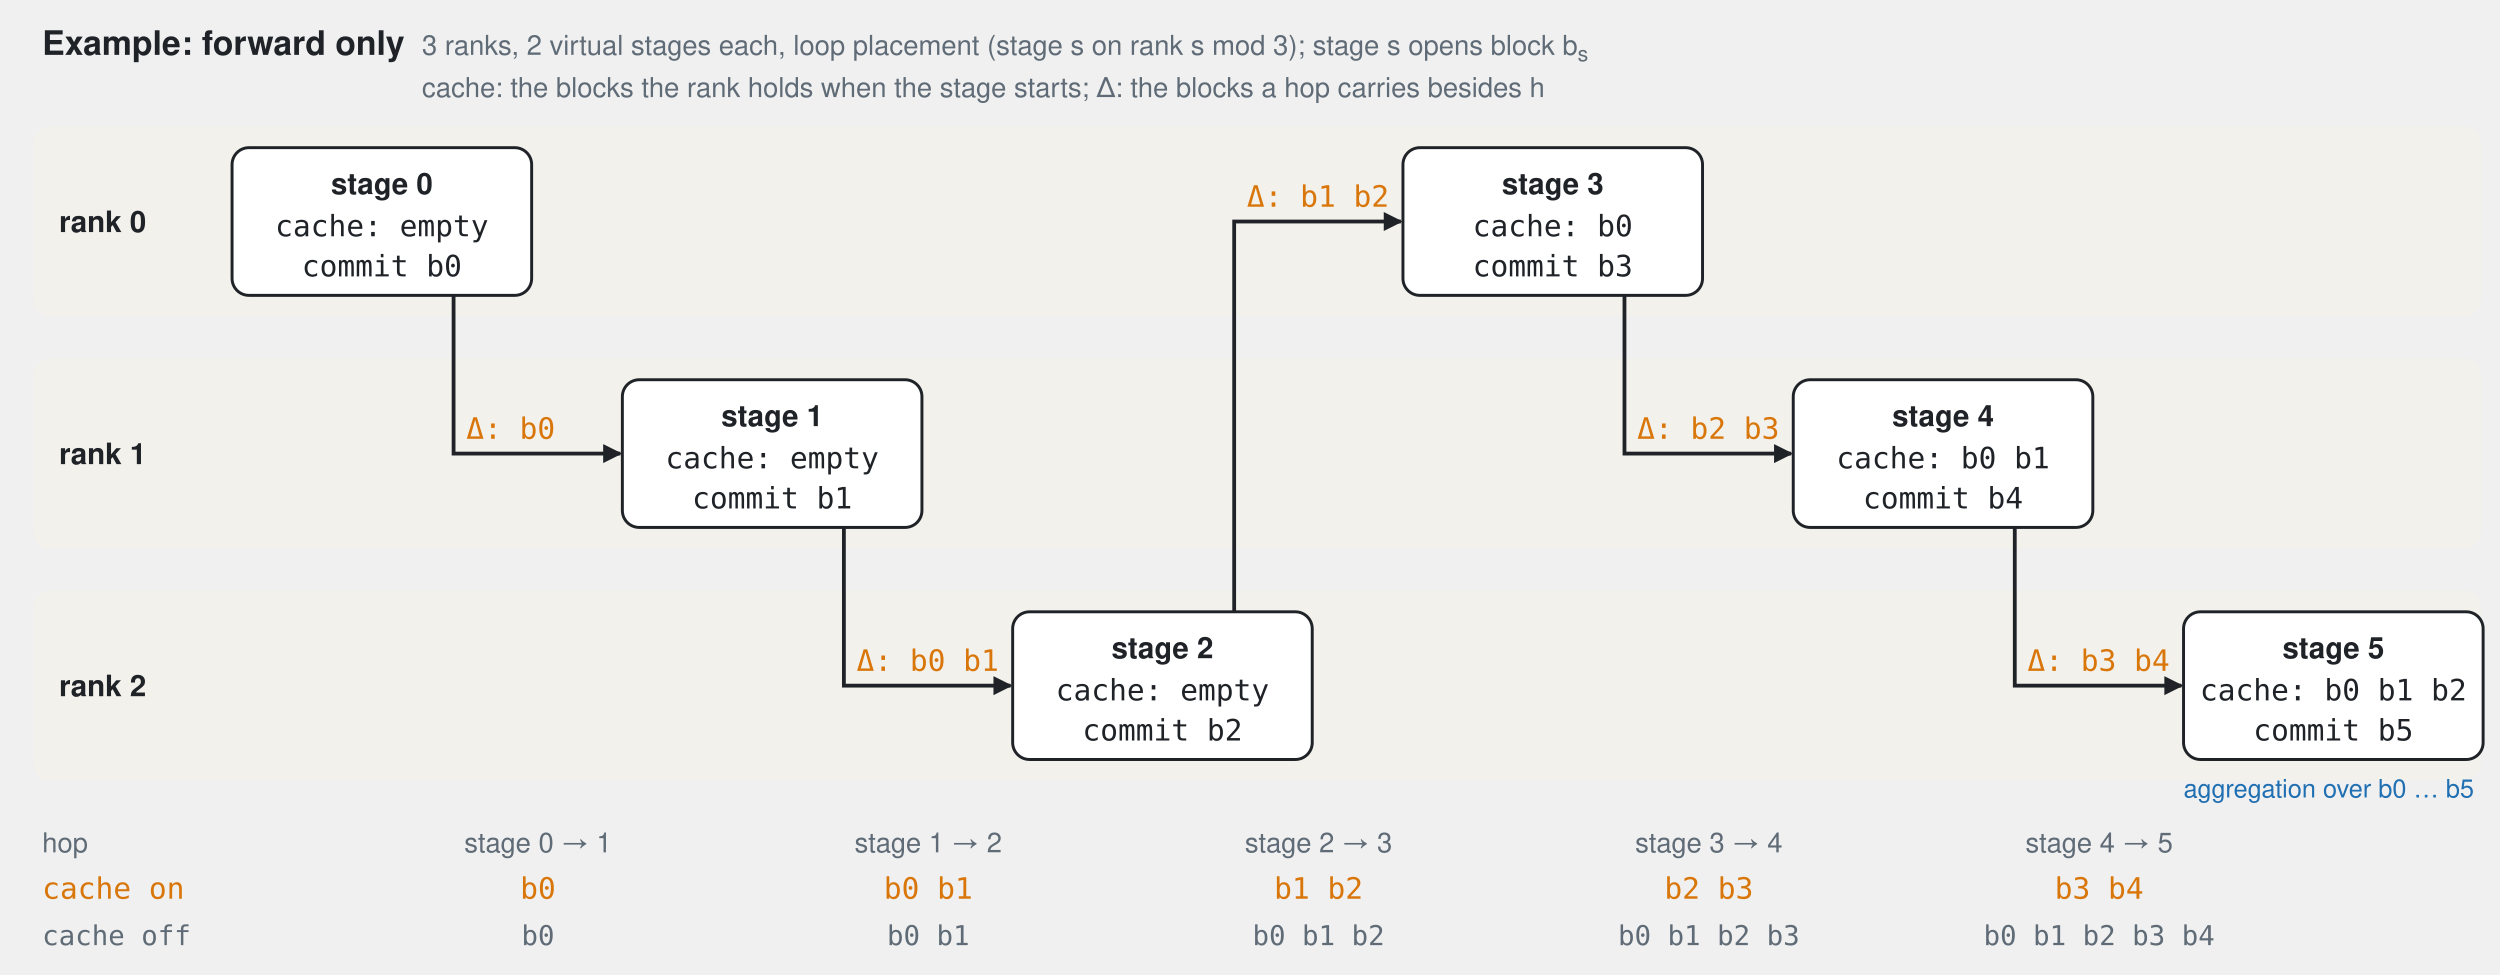
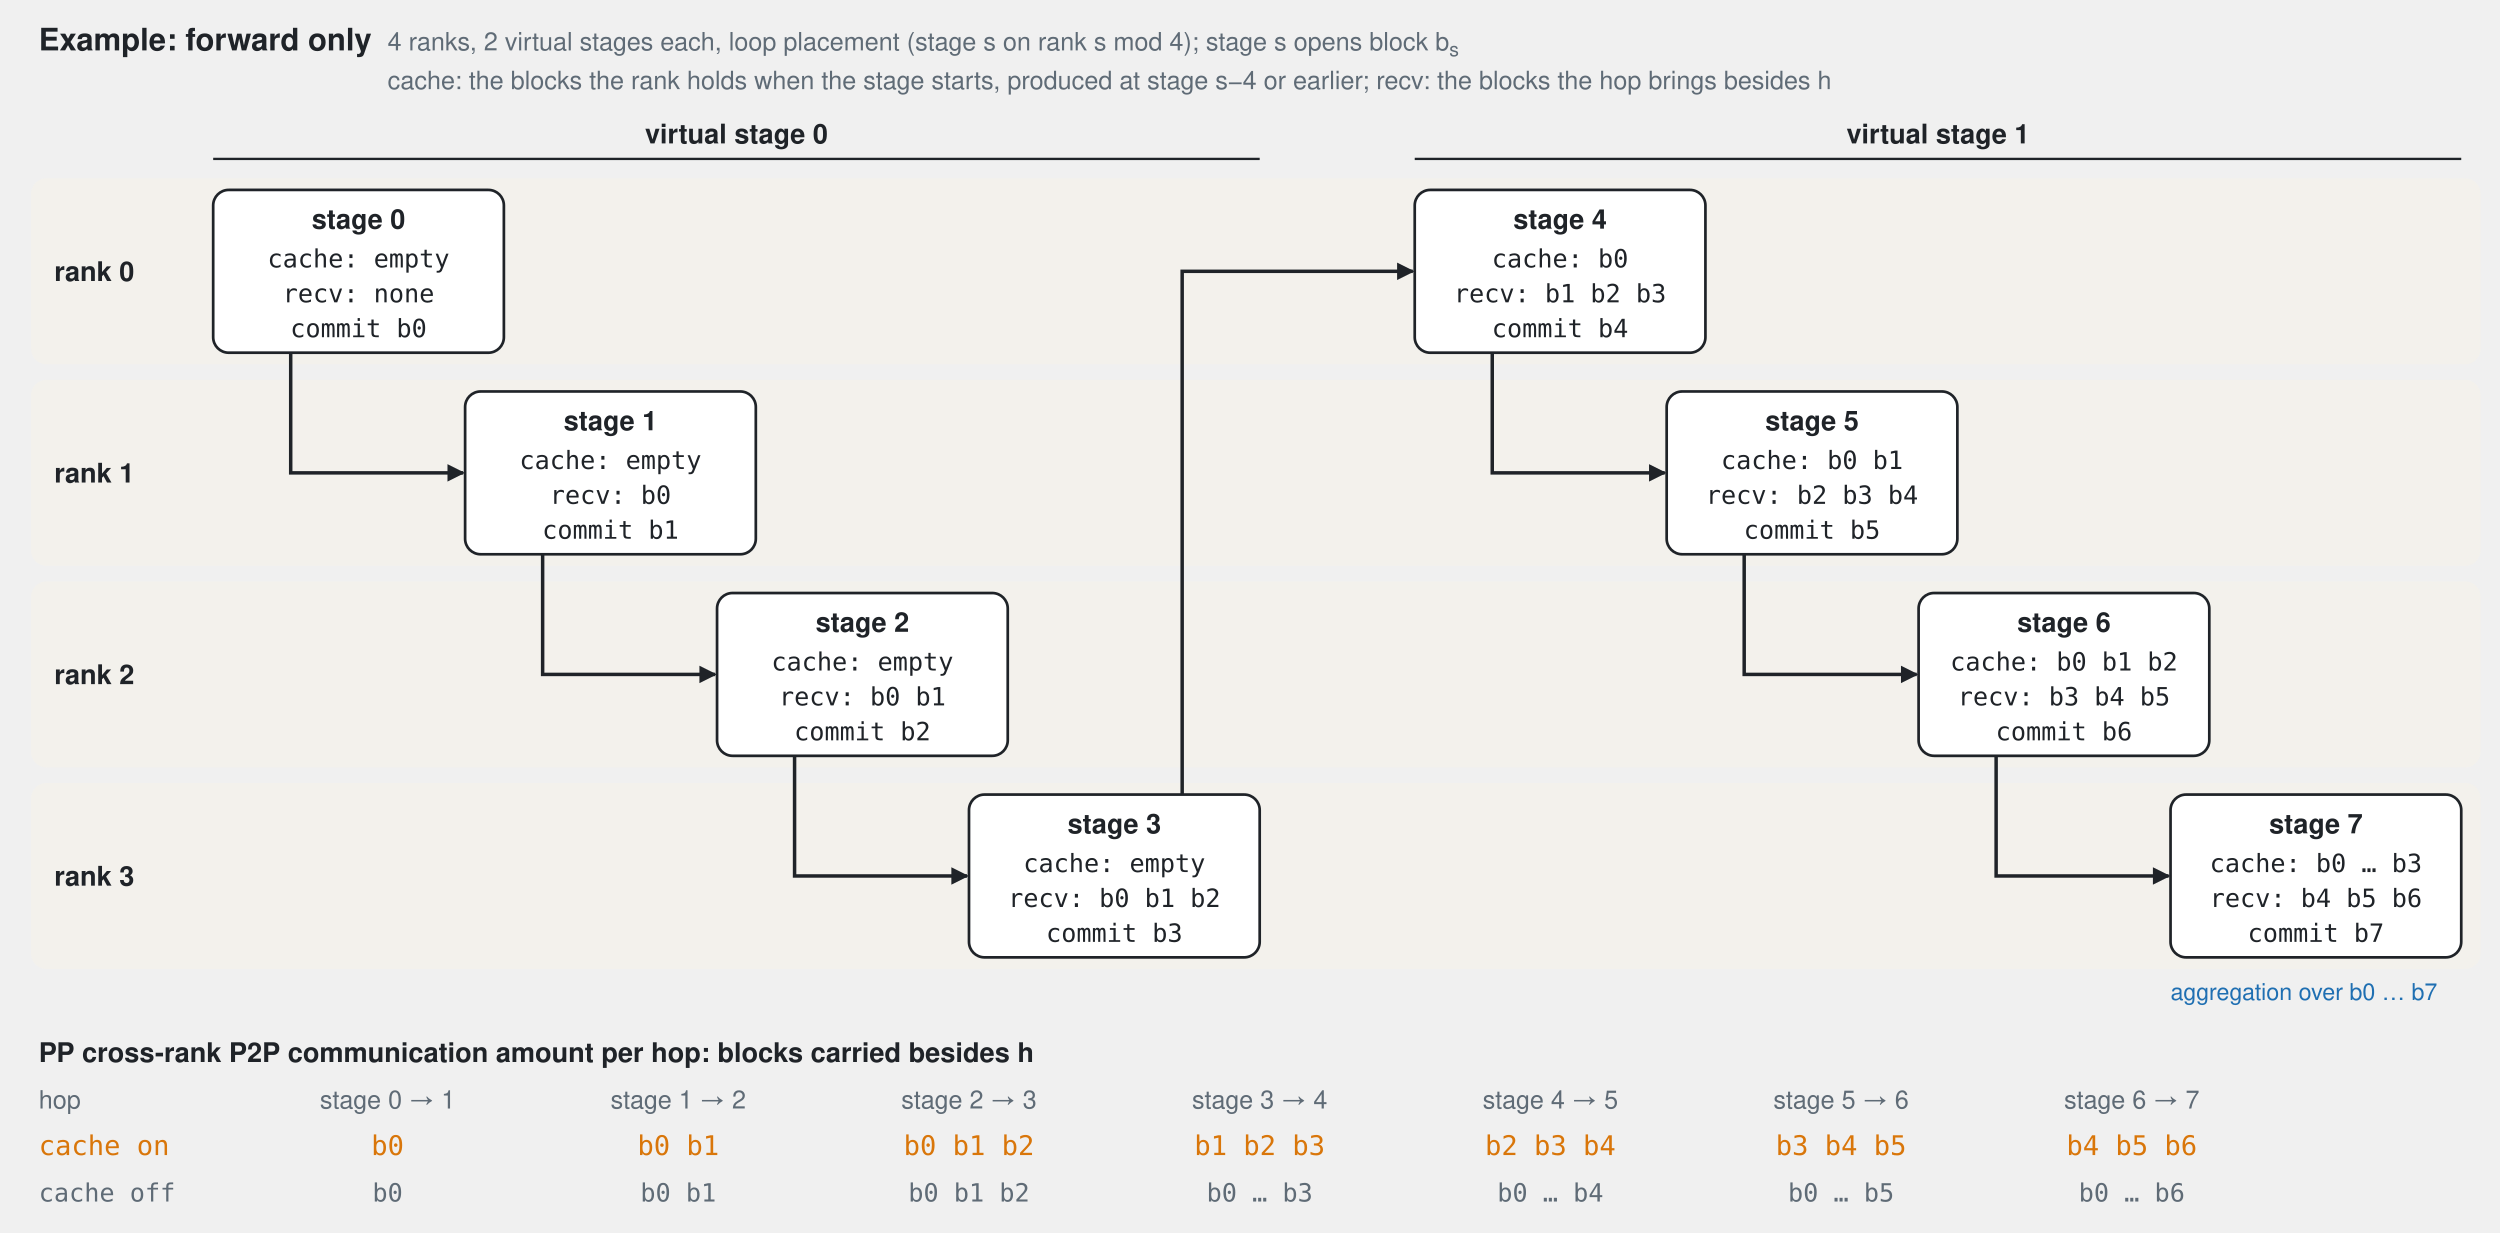
- <svg xmlns="http://www.w3.org/2000/svg" font-family="Segoe UI, Helvetica Neue, Helvetica, Arial, sans-serif" font-size="13" viewBox="0 0 1185 462" role="img" aria-label="Forward-only example: three ranks with two virtual stages each in loop placement, the blocks each rank holds at every stage and the blocks every hop carries">
+ <svg xmlns="http://www.w3.org/2000/svg" font-family="Segoe UI, Helvetica Neue, Helvetica, Arial, sans-serif" font-size="13" viewBox="0 0 1290 636" role="img" aria-label="Forward-only example: four ranks with two virtual stages each in loop placement, the blocks each rank holds when each stage starts, the blocks each hop brings, and the per-hop P2P volume with the cache on and off">
  <defs>
    <marker id="xmf" viewBox="0 0 10 10" refX="9" refY="5" markerWidth="9" markerHeight="9" markerUnits="userSpaceOnUse" orient="auto-start-reverse">
      <path d="M0,0 L10,5 L0,10 z" fill="#1f2328" />
    </marker>
  </defs>
  <text x="20" y="26" class="title" fill="#1f2328" font-size="16" font-weight="600">Example: forward only</text>
-   <text x="200" y="26" class="sub" fill="#5f6b76">3 ranks, 2 virtual stages each, loop placement (stage s on rank s mod 3); stage s opens block b<tspan dy="3" font-size="10">s</tspan>
+   <text x="200" y="26" class="sub" fill="#5f6b76">4 ranks, 2 virtual stages each, loop placement (stage s on rank s mod 4); stage s opens block b<tspan dy="3" font-size="10">s</tspan>
  </text>
-   <text x="200" y="46" class="sub" fill="#5f6b76">cache: the blocks the rank holds when the stage starts; Δ: the blocks a hop carries besides h</text>
-   <rect x="16" y="60" width="1160" height="90" rx="8" class="band" fill="#f3f1ec" />
-   <text x="28" y="110" class="t" fill="#1f2328" font-size="14" font-weight="600">rank 0</text>
-   <rect x="16" y="170" width="1160" height="90" rx="8" class="band" fill="#f3f1ec" />
-   <text x="28" y="220" class="t" fill="#1f2328" font-size="14" font-weight="600">rank 1</text>
-   <rect x="16" y="280" width="1160" height="90" rx="8" class="band" fill="#f3f1ec" />
-   <text x="28" y="330" class="t" fill="#1f2328" font-size="14" font-weight="600">rank 2</text>
-   <rect x="110" y="70" width="142" height="70" rx="8" class="ent" fill="#ffffff" stroke="#1f2328" stroke-width="1.4" />
-   <text x="181" y="92" text-anchor="middle" class="t" fill="#1f2328" font-size="14" font-weight="600">stage 0</text>
-   <text x="181" y="112" text-anchor="middle" class="sym" fill="#1f2328" font-family="Consolas, Menlo, DejaVu Sans Mono, monospace" font-size="14">cache: empty</text>
-   <text x="181" y="131" text-anchor="middle" class="sym" fill="#1f2328" font-family="Consolas, Menlo, DejaVu Sans Mono, monospace" font-size="14">commit b0</text>
-   <rect x="295" y="180" width="142" height="70" rx="8" class="ent" fill="#ffffff" stroke="#1f2328" stroke-width="1.4" />
-   <text x="366" y="202" text-anchor="middle" class="t" fill="#1f2328" font-size="14" font-weight="600">stage 1</text>
-   <text x="366" y="222" text-anchor="middle" class="sym" fill="#1f2328" font-family="Consolas, Menlo, DejaVu Sans Mono, monospace" font-size="14">cache: empty</text>
-   <text x="366" y="241" text-anchor="middle" class="sym" fill="#1f2328" font-family="Consolas, Menlo, DejaVu Sans Mono, monospace" font-size="14">commit b1</text>
-   <rect x="480" y="290" width="142" height="70" rx="8" class="ent" fill="#ffffff" stroke="#1f2328" stroke-width="1.4" />
-   <text x="551" y="312" text-anchor="middle" class="t" fill="#1f2328" font-size="14" font-weight="600">stage 2</text>
-   <text x="551" y="332" text-anchor="middle" class="sym" fill="#1f2328" font-family="Consolas, Menlo, DejaVu Sans Mono, monospace" font-size="14">cache: empty</text>
-   <text x="551" y="351" text-anchor="middle" class="sym" fill="#1f2328" font-family="Consolas, Menlo, DejaVu Sans Mono, monospace" font-size="14">commit b2</text>
-   <rect x="665" y="70" width="142" height="70" rx="8" class="ent" fill="#ffffff" stroke="#1f2328" stroke-width="1.4" />
-   <text x="736" y="92" text-anchor="middle" class="t" fill="#1f2328" font-size="14" font-weight="600">stage 3</text>
-   <text x="736" y="112" text-anchor="middle" class="sym" fill="#1f2328" font-family="Consolas, Menlo, DejaVu Sans Mono, monospace" font-size="14">cache: b0</text>
-   <text x="736" y="131" text-anchor="middle" class="sym" fill="#1f2328" font-family="Consolas, Menlo, DejaVu Sans Mono, monospace" font-size="14">commit b3</text>
-   <rect x="850" y="180" width="142" height="70" rx="8" class="ent" fill="#ffffff" stroke="#1f2328" stroke-width="1.4" />
-   <text x="921" y="202" text-anchor="middle" class="t" fill="#1f2328" font-size="14" font-weight="600">stage 4</text>
-   <text x="921" y="222" text-anchor="middle" class="sym" fill="#1f2328" font-family="Consolas, Menlo, DejaVu Sans Mono, monospace" font-size="14">cache: b0 b1</text>
-   <text x="921" y="241" text-anchor="middle" class="sym" fill="#1f2328" font-family="Consolas, Menlo, DejaVu Sans Mono, monospace" font-size="14">commit b4</text>
-   <rect x="1035" y="290" width="142" height="70" rx="8" class="ent" fill="#ffffff" stroke="#1f2328" stroke-width="1.4" />
-   <text x="1106" y="312" text-anchor="middle" class="t" fill="#1f2328" font-size="14" font-weight="600">stage 5</text>
-   <text x="1106" y="332" text-anchor="middle" class="sym" fill="#1f2328" font-family="Consolas, Menlo, DejaVu Sans Mono, monospace" font-size="14">cache: b0 b1 b2</text>
-   <text x="1106" y="351" text-anchor="middle" class="sym" fill="#1f2328" font-family="Consolas, Menlo, DejaVu Sans Mono, monospace" font-size="14">commit b5</text>
-   <polyline points="215,140 215,215 294,215" class="fwd" fill="none" stroke="#1f2328" stroke-width="1.8" marker-end="url(#xmf)" />
-   <text x="221" y="208" class="lf" fill="#d9760a" font-family="Consolas, Menlo, DejaVu Sans Mono, monospace" font-size="14">Δ: b0</text>
-   <polyline points="400,250 400,325 479,325" class="fwd" fill="none" stroke="#1f2328" stroke-width="1.8" marker-end="url(#xmf)" />
-   <text x="406" y="318" class="lf" fill="#d9760a" font-family="Consolas, Menlo, DejaVu Sans Mono, monospace" font-size="14">Δ: b0 b1</text>
-   <polyline points="585,290 585,105 664,105" class="fwd" fill="none" stroke="#1f2328" stroke-width="1.8" marker-end="url(#xmf)" />
-   <text x="591" y="98" class="lf" fill="#d9760a" font-family="Consolas, Menlo, DejaVu Sans Mono, monospace" font-size="14">Δ: b1 b2</text>
-   <polyline points="770,140 770,215 849,215" class="fwd" fill="none" stroke="#1f2328" stroke-width="1.8" marker-end="url(#xmf)" />
-   <text x="776" y="208" class="lf" fill="#d9760a" font-family="Consolas, Menlo, DejaVu Sans Mono, monospace" font-size="14">Δ: b2 b3</text>
-   <polyline points="955,250 955,325 1034,325" class="fwd" fill="none" stroke="#1f2328" stroke-width="1.8" marker-end="url(#xmf)" />
-   <text x="961" y="318" class="lf" fill="#d9760a" font-family="Consolas, Menlo, DejaVu Sans Mono, monospace" font-size="14">Δ: b3 b4</text>
-   <text x="1035" y="378" class="note" fill="#1f6fb2" font-size="12">aggregation over b0 … b5</text>
-   <text x="20" y="404" class="sub" fill="#5f6b76">hop</text>
-   <text x="20" y="426" class="lf" fill="#d9760a" font-family="Consolas, Menlo, DejaVu Sans Mono, monospace" font-size="14">cache on</text>
-   <text x="20" y="448" class="off" fill="#5f6b76" font-family="Consolas, Menlo, DejaVu Sans Mono, monospace">cache off</text>
-   <text x="255" y="404" text-anchor="middle" class="sub" fill="#5f6b76">stage 0 → 1</text>
-   <text x="255" y="426" text-anchor="middle" class="lf" fill="#d9760a" font-family="Consolas, Menlo, DejaVu Sans Mono, monospace" font-size="14">b0</text>
-   <text x="255" y="448" text-anchor="middle" class="off" fill="#5f6b76" font-family="Consolas, Menlo, DejaVu Sans Mono, monospace">b0</text>
-   <text x="440" y="404" text-anchor="middle" class="sub" fill="#5f6b76">stage 1 → 2</text>
-   <text x="440" y="426" text-anchor="middle" class="lf" fill="#d9760a" font-family="Consolas, Menlo, DejaVu Sans Mono, monospace" font-size="14">b0 b1</text>
-   <text x="440" y="448" text-anchor="middle" class="off" fill="#5f6b76" font-family="Consolas, Menlo, DejaVu Sans Mono, monospace">b0 b1</text>
-   <text x="625" y="404" text-anchor="middle" class="sub" fill="#5f6b76">stage 2 → 3</text>
-   <text x="625" y="426" text-anchor="middle" class="lf" fill="#d9760a" font-family="Consolas, Menlo, DejaVu Sans Mono, monospace" font-size="14">b1 b2</text>
-   <text x="625" y="448" text-anchor="middle" class="off" fill="#5f6b76" font-family="Consolas, Menlo, DejaVu Sans Mono, monospace">b0 b1 b2</text>
-   <text x="810" y="404" text-anchor="middle" class="sub" fill="#5f6b76">stage 3 → 4</text>
-   <text x="810" y="426" text-anchor="middle" class="lf" fill="#d9760a" font-family="Consolas, Menlo, DejaVu Sans Mono, monospace" font-size="14">b2 b3</text>
-   <text x="810" y="448" text-anchor="middle" class="off" fill="#5f6b76" font-family="Consolas, Menlo, DejaVu Sans Mono, monospace">b0 b1 b2 b3</text>
-   <text x="995" y="404" text-anchor="middle" class="sub" fill="#5f6b76">stage 4 → 5</text>
-   <text x="995" y="426" text-anchor="middle" class="lf" fill="#d9760a" font-family="Consolas, Menlo, DejaVu Sans Mono, monospace" font-size="14">b3 b4</text>
-   <text x="995" y="448" text-anchor="middle" class="off" fill="#5f6b76" font-family="Consolas, Menlo, DejaVu Sans Mono, monospace">b0 b1 b2 b3 b4</text>
+   <text x="200" y="46" class="sub" fill="#5f6b76">cache: the blocks the rank holds when the stage starts, produced at stage s−4 or earlier; recv: the blocks the hop brings besides h</text>
+   <text x="380" y="74" text-anchor="middle" class="t" fill="#1f2328" font-size="14" font-weight="600">virtual stage 0</text>
+   <line x1="110" y1="82" x2="650" y2="82" class="rule" stroke="#1f2328" stroke-width="1.2" />
+   <text x="1000" y="74" text-anchor="middle" class="t" fill="#1f2328" font-size="14" font-weight="600">virtual stage 1</text>
+   <line x1="730" y1="82" x2="1270" y2="82" class="rule" stroke="#1f2328" stroke-width="1.2" />
+   <rect x="16" y="92" width="1264" height="96" rx="8" class="band" fill="#f3f1ec" />
+   <text x="28" y="145" class="t" fill="#1f2328" font-size="14" font-weight="600">rank 0</text>
+   <rect x="16" y="196" width="1264" height="96" rx="8" class="band" fill="#f3f1ec" />
+   <text x="28" y="249" class="t" fill="#1f2328" font-size="14" font-weight="600">rank 1</text>
+   <rect x="16" y="300" width="1264" height="96" rx="8" class="band" fill="#f3f1ec" />
+   <text x="28" y="353" class="t" fill="#1f2328" font-size="14" font-weight="600">rank 2</text>
+   <rect x="16" y="404" width="1264" height="96" rx="8" class="band" fill="#f3f1ec" />
+   <text x="28" y="457" class="t" fill="#1f2328" font-size="14" font-weight="600">rank 3</text>
+   <rect x="110" y="98" width="150" height="84" rx="8" class="ent" fill="#ffffff" stroke="#1f2328" stroke-width="1.4" />
+   <text x="185" y="118" text-anchor="middle" class="t" fill="#1f2328" font-size="14" font-weight="600">stage 0</text>
+   <text x="185" y="138" text-anchor="middle" class="cell" fill="#1f2328" font-family="Consolas, Menlo, DejaVu Sans Mono, monospace">cache: empty</text>
+   <text x="185" y="156" text-anchor="middle" class="cell" fill="#1f2328" font-family="Consolas, Menlo, DejaVu Sans Mono, monospace">recv: none</text>
+   <text x="185" y="174" text-anchor="middle" class="cell" fill="#1f2328" font-family="Consolas, Menlo, DejaVu Sans Mono, monospace">commit b0</text>
+   <rect x="240" y="202" width="150" height="84" rx="8" class="ent" fill="#ffffff" stroke="#1f2328" stroke-width="1.4" />
+   <text x="315" y="222" text-anchor="middle" class="t" fill="#1f2328" font-size="14" font-weight="600">stage 1</text>
+   <text x="315" y="242" text-anchor="middle" class="cell" fill="#1f2328" font-family="Consolas, Menlo, DejaVu Sans Mono, monospace">cache: empty</text>
+   <text x="315" y="260" text-anchor="middle" class="cell" fill="#1f2328" font-family="Consolas, Menlo, DejaVu Sans Mono, monospace">recv: b0</text>
+   <text x="315" y="278" text-anchor="middle" class="cell" fill="#1f2328" font-family="Consolas, Menlo, DejaVu Sans Mono, monospace">commit b1</text>
+   <rect x="370" y="306" width="150" height="84" rx="8" class="ent" fill="#ffffff" stroke="#1f2328" stroke-width="1.4" />
+   <text x="445" y="326" text-anchor="middle" class="t" fill="#1f2328" font-size="14" font-weight="600">stage 2</text>
+   <text x="445" y="346" text-anchor="middle" class="cell" fill="#1f2328" font-family="Consolas, Menlo, DejaVu Sans Mono, monospace">cache: empty</text>
+   <text x="445" y="364" text-anchor="middle" class="cell" fill="#1f2328" font-family="Consolas, Menlo, DejaVu Sans Mono, monospace">recv: b0 b1</text>
+   <text x="445" y="382" text-anchor="middle" class="cell" fill="#1f2328" font-family="Consolas, Menlo, DejaVu Sans Mono, monospace">commit b2</text>
+   <rect x="500" y="410" width="150" height="84" rx="8" class="ent" fill="#ffffff" stroke="#1f2328" stroke-width="1.4" />
+   <text x="575" y="430" text-anchor="middle" class="t" fill="#1f2328" font-size="14" font-weight="600">stage 3</text>
+   <text x="575" y="450" text-anchor="middle" class="cell" fill="#1f2328" font-family="Consolas, Menlo, DejaVu Sans Mono, monospace">cache: empty</text>
+   <text x="575" y="468" text-anchor="middle" class="cell" fill="#1f2328" font-family="Consolas, Menlo, DejaVu Sans Mono, monospace">recv: b0 b1 b2</text>
+   <text x="575" y="486" text-anchor="middle" class="cell" fill="#1f2328" font-family="Consolas, Menlo, DejaVu Sans Mono, monospace">commit b3</text>
+   <rect x="730" y="98" width="150" height="84" rx="8" class="ent" fill="#ffffff" stroke="#1f2328" stroke-width="1.4" />
+   <text x="805" y="118" text-anchor="middle" class="t" fill="#1f2328" font-size="14" font-weight="600">stage 4</text>
+   <text x="805" y="138" text-anchor="middle" class="cell" fill="#1f2328" font-family="Consolas, Menlo, DejaVu Sans Mono, monospace">cache: b0</text>
+   <text x="805" y="156" text-anchor="middle" class="cell" fill="#1f2328" font-family="Consolas, Menlo, DejaVu Sans Mono, monospace">recv: b1 b2 b3</text>
+   <text x="805" y="174" text-anchor="middle" class="cell" fill="#1f2328" font-family="Consolas, Menlo, DejaVu Sans Mono, monospace">commit b4</text>
+   <rect x="860" y="202" width="150" height="84" rx="8" class="ent" fill="#ffffff" stroke="#1f2328" stroke-width="1.4" />
+   <text x="935" y="222" text-anchor="middle" class="t" fill="#1f2328" font-size="14" font-weight="600">stage 5</text>
+   <text x="935" y="242" text-anchor="middle" class="cell" fill="#1f2328" font-family="Consolas, Menlo, DejaVu Sans Mono, monospace">cache: b0 b1</text>
+   <text x="935" y="260" text-anchor="middle" class="cell" fill="#1f2328" font-family="Consolas, Menlo, DejaVu Sans Mono, monospace">recv: b2 b3 b4</text>
+   <text x="935" y="278" text-anchor="middle" class="cell" fill="#1f2328" font-family="Consolas, Menlo, DejaVu Sans Mono, monospace">commit b5</text>
+   <rect x="990" y="306" width="150" height="84" rx="8" class="ent" fill="#ffffff" stroke="#1f2328" stroke-width="1.4" />
+   <text x="1065" y="326" text-anchor="middle" class="t" fill="#1f2328" font-size="14" font-weight="600">stage 6</text>
+   <text x="1065" y="346" text-anchor="middle" class="cell" fill="#1f2328" font-family="Consolas, Menlo, DejaVu Sans Mono, monospace">cache: b0 b1 b2</text>
+   <text x="1065" y="364" text-anchor="middle" class="cell" fill="#1f2328" font-family="Consolas, Menlo, DejaVu Sans Mono, monospace">recv: b3 b4 b5</text>
+   <text x="1065" y="382" text-anchor="middle" class="cell" fill="#1f2328" font-family="Consolas, Menlo, DejaVu Sans Mono, monospace">commit b6</text>
+   <rect x="1120" y="410" width="150" height="84" rx="8" class="ent" fill="#ffffff" stroke="#1f2328" stroke-width="1.4" />
+   <text x="1195" y="430" text-anchor="middle" class="t" fill="#1f2328" font-size="14" font-weight="600">stage 7</text>
+   <text x="1195" y="450" text-anchor="middle" class="cell" fill="#1f2328" font-family="Consolas, Menlo, DejaVu Sans Mono, monospace">cache: b0 … b3</text>
+   <text x="1195" y="468" text-anchor="middle" class="cell" fill="#1f2328" font-family="Consolas, Menlo, DejaVu Sans Mono, monospace">recv: b4 b5 b6</text>
+   <text x="1195" y="486" text-anchor="middle" class="cell" fill="#1f2328" font-family="Consolas, Menlo, DejaVu Sans Mono, monospace">commit b7</text>
+   <polyline points="150,182 150,244 239,244" class="fwd" fill="none" stroke="#1f2328" stroke-width="1.8" marker-end="url(#xmf)" />
+   <polyline points="280,286 280,348 369,348" class="fwd" fill="none" stroke="#1f2328" stroke-width="1.8" marker-end="url(#xmf)" />
+   <polyline points="410,390 410,452 499,452" class="fwd" fill="none" stroke="#1f2328" stroke-width="1.8" marker-end="url(#xmf)" />
+   <polyline points="610,410 610,140 729,140" class="fwd" fill="none" stroke="#1f2328" stroke-width="1.8" marker-end="url(#xmf)" />
+   <polyline points="770,182 770,244 859,244" class="fwd" fill="none" stroke="#1f2328" stroke-width="1.8" marker-end="url(#xmf)" />
+   <polyline points="900,286 900,348 989,348" class="fwd" fill="none" stroke="#1f2328" stroke-width="1.8" marker-end="url(#xmf)" />
+   <polyline points="1030,390 1030,452 1119,452" class="fwd" fill="none" stroke="#1f2328" stroke-width="1.8" marker-end="url(#xmf)" />
+   <text x="1120" y="516" class="note" fill="#1f6fb2" font-size="12">aggregation over b0 … b7</text>
+   <text x="20" y="548" class="t" fill="#1f2328" font-size="14" font-weight="600">PP cross-rank P2P communication amount per hop: blocks carried besides h</text>
+   <text x="20" y="572" class="sub" fill="#5f6b76">hop</text>
+   <text x="20" y="596" class="lf" fill="#d9760a" font-family="Consolas, Menlo, DejaVu Sans Mono, monospace" font-size="14">cache on</text>
+   <text x="20" y="620" class="off" fill="#5f6b76" font-family="Consolas, Menlo, DejaVu Sans Mono, monospace">cache off</text>
+   <text x="200" y="572" text-anchor="middle" class="sub" fill="#5f6b76">stage 0 → 1</text>
+   <text x="200" y="596" text-anchor="middle" class="lf" fill="#d9760a" font-family="Consolas, Menlo, DejaVu Sans Mono, monospace" font-size="14">b0</text>
+   <text x="200" y="620" text-anchor="middle" class="off" fill="#5f6b76" font-family="Consolas, Menlo, DejaVu Sans Mono, monospace">b0</text>
+   <text x="350" y="572" text-anchor="middle" class="sub" fill="#5f6b76">stage 1 → 2</text>
+   <text x="350" y="596" text-anchor="middle" class="lf" fill="#d9760a" font-family="Consolas, Menlo, DejaVu Sans Mono, monospace" font-size="14">b0 b1</text>
+   <text x="350" y="620" text-anchor="middle" class="off" fill="#5f6b76" font-family="Consolas, Menlo, DejaVu Sans Mono, monospace">b0 b1</text>
+   <text x="500" y="572" text-anchor="middle" class="sub" fill="#5f6b76">stage 2 → 3</text>
+   <text x="500" y="596" text-anchor="middle" class="lf" fill="#d9760a" font-family="Consolas, Menlo, DejaVu Sans Mono, monospace" font-size="14">b0 b1 b2</text>
+   <text x="500" y="620" text-anchor="middle" class="off" fill="#5f6b76" font-family="Consolas, Menlo, DejaVu Sans Mono, monospace">b0 b1 b2</text>
+   <text x="650" y="572" text-anchor="middle" class="sub" fill="#5f6b76">stage 3 → 4</text>
+   <text x="650" y="596" text-anchor="middle" class="lf" fill="#d9760a" font-family="Consolas, Menlo, DejaVu Sans Mono, monospace" font-size="14">b1 b2 b3</text>
+   <text x="650" y="620" text-anchor="middle" class="off" fill="#5f6b76" font-family="Consolas, Menlo, DejaVu Sans Mono, monospace">b0 … b3</text>
+   <text x="800" y="572" text-anchor="middle" class="sub" fill="#5f6b76">stage 4 → 5</text>
+   <text x="800" y="596" text-anchor="middle" class="lf" fill="#d9760a" font-family="Consolas, Menlo, DejaVu Sans Mono, monospace" font-size="14">b2 b3 b4</text>
+   <text x="800" y="620" text-anchor="middle" class="off" fill="#5f6b76" font-family="Consolas, Menlo, DejaVu Sans Mono, monospace">b0 … b4</text>
+   <text x="950" y="572" text-anchor="middle" class="sub" fill="#5f6b76">stage 5 → 6</text>
+   <text x="950" y="596" text-anchor="middle" class="lf" fill="#d9760a" font-family="Consolas, Menlo, DejaVu Sans Mono, monospace" font-size="14">b3 b4 b5</text>
+   <text x="950" y="620" text-anchor="middle" class="off" fill="#5f6b76" font-family="Consolas, Menlo, DejaVu Sans Mono, monospace">b0 … b5</text>
+   <text x="1100" y="572" text-anchor="middle" class="sub" fill="#5f6b76">stage 6 → 7</text>
+   <text x="1100" y="596" text-anchor="middle" class="lf" fill="#d9760a" font-family="Consolas, Menlo, DejaVu Sans Mono, monospace" font-size="14">b4 b5 b6</text>
+   <text x="1100" y="620" text-anchor="middle" class="off" fill="#5f6b76" font-family="Consolas, Menlo, DejaVu Sans Mono, monospace">b0 … b6</text>
</svg>
